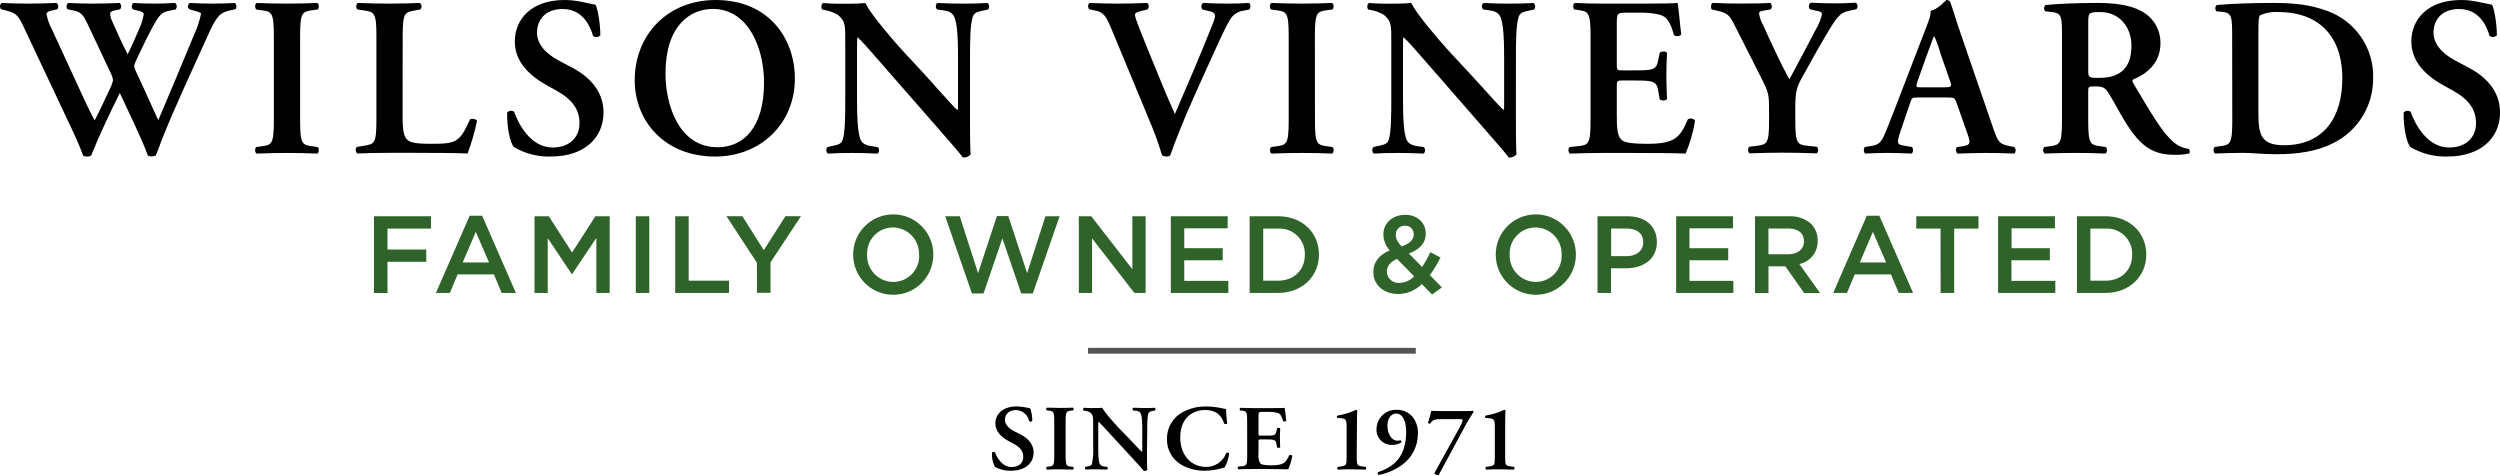
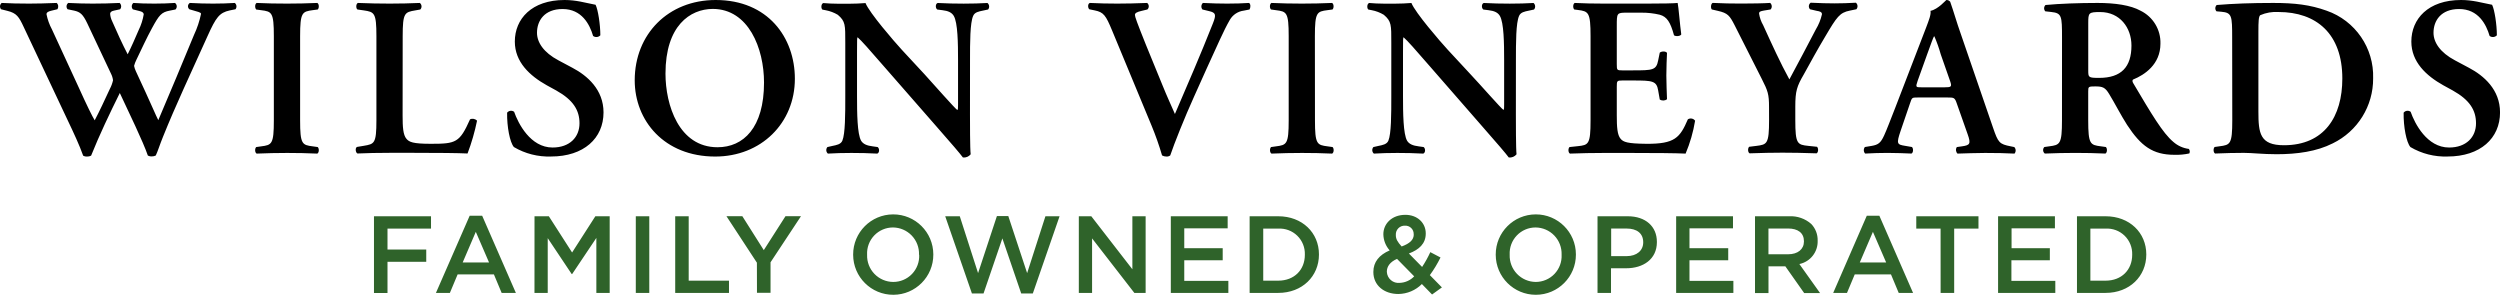
- <svg xmlns="http://www.w3.org/2000/svg" id="Layer_1" data-name="Layer 1" viewBox="0 0 645.17 122.61">
+ <svg xmlns="http://www.w3.org/2000/svg" id="Layer_1" data-name="Layer 1" viewBox="0 0 645.17 75.99">
  <defs>
-     <style>.cls-1{fill:#2f632a}.cls-2{fill:none;stroke:#545452;stroke-miterlimit:10;stroke-width:1.5px}</style>
+     <style>.cls-1{fill:#2f632a}</style>
  </defs>
  <path d="M59.29 2.69c-2.69.58-3.56 1.81-5.72 6.6-4.44 9.87-8.23 17.86-11.5 26-.88 2.16-1.34 3.74-1.87 4.84a2.06 2.06 0 0 1-1 .23 1.87 1.87 0 0 1-1.05-.23C36.93 36.55 33.25 29 30.92 24c-2.63 5.31-5.2 10.68-7.41 16.17a2.05 2.05 0 0 1-1 .23 1.87 1.87 0 0 1-1.05-.23c-.93-2.63-2.39-5.78-4.09-9.34L6.11 6.95C4.88 4.32 4.3 3.39 1.9 2.8L.27 2.39A1.14 1.14 0 0 1 .44.76C2.54.88 5 .93 7.51.93c2.1 0 4.32-.06 7.12-.17a1.25 1.25 0 0 1 .17 1.63l-1.46.35c-.76.17-1.34.41-1.34.93a14 14 0 0 0 1.4 3.91l6.95 15.06c2 4.44 3.5 7.47 4.09 8.41 1.23-2.34 2.51-5.08 3.91-8.11a8.9 8.9 0 0 0 .82-2.22 5.3 5.3 0 0 0-.53-1.72L22.51 6c-1.11-2.32-1.81-2.91-3.38-3.26l-1.69-.35a1.13 1.13 0 0 1 .17-1.63c2.39.12 4.32.17 6.31.17 2.34 0 4.61-.06 6.95-.17A1.18 1.18 0 0 1 31 2.39l-1.58.35c-.64.12-1 .41-1 .82a5.23 5.23 0 0 0 .53 1.93c1.28 2.92 2.63 5.9 4 8.52 1-2 1.93-4.14 2.86-6.3a14.57 14.57 0 0 0 1.28-4c0-.41-.35-.7-1.17-.88l-1.63-.41a1.17 1.17 0 0 1 .13-1.66c1.58.12 3.21.17 5.43.17 2 0 3.44-.06 5.31-.17a1.11 1.11 0 0 1 .12 1.69l-1.46.29c-2.16.41-2.74 1.11-4.61 4.55-1.28 2.33-2.74 5.49-4 8.11a8.1 8.1 0 0 0-.61 1.6 6 6 0 0 0 .47 1.4l2.51 5.43c1.23 2.63 2.74 6.19 3.27 7.18C43.82 24.11 47 16.4 50.07 9a24.26 24.26 0 0 0 1.81-5.43c0-.41-1.05-.58-2-.88l-1-.29A1 1 0 0 1 49 .76c2.16.12 4 .17 6 .17s3.79-.06 5.6-.17a1.17 1.17 0 0 1 .17 1.63zM77.45 31.06c0 6.19.53 6.36 3.27 6.71l1.28.18c.41.41.35 1.46-.12 1.69-2.57-.12-5.2-.17-7.76-.17s-5.31.06-7.88.17c-.47-.23-.53-1.28-.12-1.69l1.28-.18c2.74-.35 3.27-.53 3.27-6.71V9.34c0-6.19-.53-6.36-3.27-6.71l-1.28-.17c-.4-.46-.35-1.46.12-1.7q3.85.18 7.88.17c2.57 0 5.2-.06 7.76-.17.47.23.53 1.28.12 1.69l-1.28.17c-2.72.38-3.27.53-3.27 6.72zM103.9 29.83c0 2.92.12 5 1 6 .7.82 1.63 1.28 6.3 1.28 6.48 0 7.41-.29 10.1-6.31a1.56 1.56 0 0 1 1.81.35 55.18 55.18 0 0 1-2.45 8.46c-2.45-.12-7.47-.17-14-.17h-6.07c-3 0-5.9.06-8.35.17-.47-.23-.64-1.4-.12-1.69l1.75-.29c2.74-.47 3.27-.53 3.27-6.6V9.34c0-6.07-.53-6.25-3.27-6.66l-1.63-.23c-.41-.29-.41-1.46.12-1.69 2.92.12 5.55.17 8.23.17s5.2-.06 7.76-.17a1.15 1.15 0 0 1 .12 1.69l-1.28.23c-2.74.47-3.27.58-3.27 6.66zM132.62 37.95c-1.05-1.23-1.81-5.25-1.75-8.87a1.3 1.3 0 0 1 1.81-.23c1.05 3 4.2 9.22 9.92 9.22 4.44 0 6.95-2.69 6.95-6.25 0-3.33-1.58-6-6-8.47L141.09 22c-4.38-2.45-8.23-6-8.23-11.27C132.86 4.9 137.18 0 145.7 0c3 0 5.25.7 8 1.23.64 1.28 1.23 5.14 1.23 7.88a1.41 1.41 0 0 1-1.87.17c-.88-3-2.92-6.95-7.88-6.95-4.67 0-6.6 3-6.6 6.13 0 2.45 1.69 5.08 5.55 7.12l3.62 1.93c3.79 2 8 5.6 8 11.5 0 6.66-5.08 11.38-13.54 11.38a17.64 17.64 0 0 1-9.59-2.44zM205.13 20.32c0 11.5-8.76 20.08-20.55 20.08-13.19 0-20.78-9.28-20.78-19.67C163.8 8.82 172.44 0 184.7 0c13.48 0 20.43 9.69 20.43 20.32zM171.74 19c0 8.06 3.44 19 13.43 19 6.66 0 12-5 12-16.7 0-8.82-4-19-13.25-19-5.82.04-12.18 4.3-12.18 16.7zM250.32 29.54c0 1.75 0 8.93.18 10.28a2.23 2.23 0 0 1-2 .82c-.93-1.23-2.63-3.21-6.83-8L228 17c-3.74-4.32-5.66-6.48-6.66-7.36-.17 0-.17.64-.17 3.74v11.43c0 4.38.06 9.75 1.05 11.5.53.88 1.52 1.28 3 1.46l1.28.18c.53.41.47 1.52-.12 1.69-2.16-.12-4.44-.17-6.66-.17-2.45 0-4 .06-6.07.17a1.2 1.2 0 0 1-.12-1.69l1.28-.29c1.11-.23 2.16-.41 2.57-1.34.76-1.81.76-6.89.76-11.5V11c0-4.55.06-5.49-1.93-7.18a9.42 9.42 0 0 0-3.09-1.17l-.88-.17c-.41-.35-.35-1.52.23-1.69 2.22.23 5.43.17 6.89.17 1.23 0 2.63-.06 4-.17 1 2.51 7.36 9.87 9.4 12.09l5.84 6.3c2.45 2.69 7.88 8.87 8.46 9.22.18-.18.18-.47.18-1.4V15.59c0-4.38-.06-9.75-1.11-11.5-.53-.88-1.46-1.29-2.92-1.46l-1.34-.17c-.53-.41-.47-1.52.12-1.69 2.28.12 4.44.17 6.71.17 2.51 0 4-.06 6.13-.17a1.2 1.2 0 0 1 .17 1.68l-1.34.29c-1.11.23-2.1.41-2.51 1.34-.82 1.81-.82 6.89-.82 11.5zM308.12 25c-2.4 5.3-5.12 12.13-6.12 15.11a1.44 1.44 0 0 1-1 .29 2.24 2.24 0 0 1-1.11-.29 75.08 75.08 0 0 0-2.69-7.65L287 7.88c-1.63-3.91-2.16-4.73-4.5-5.2l-1.4-.29c-.41-.41-.41-1.46.17-1.63 2.28.12 4.79.17 7.06.17 2.63 0 4.61-.06 7.71-.17a1.11 1.11 0 0 1 .06 1.69l-1.46.35c-1.28.29-1.75.58-1.75 1.05s.47 1.81 2.86 7.77L300 22c1.05 2.63 2.63 6.07 3.21 7.42 3.16-7.35 6.66-15.42 9.79-23.35.93-2.34.76-2.8-1-3.21l-1.69-.41a1.25 1.25 0 0 1 .12-1.69c2.39.12 4.38.17 6.25.17 2.1 0 4-.06 5.66-.17.47.29.41 1.23.12 1.69l-1.46.29a4.84 4.84 0 0 0-3.62 2.39c-1.63 2.8-3.27 6.71-6 12.61zM339.35 31.06c0 6.19.53 6.36 3.27 6.71l1.28.18c.41.41.35 1.46-.12 1.69-2.57-.12-5.2-.17-7.76-.17s-5.31.06-7.88.17c-.47-.23-.53-1.28-.12-1.69l1.28-.18c2.74-.35 3.27-.53 3.27-6.71V9.34c0-6.19-.53-6.36-3.27-6.71l-1.3-.18c-.41-.41-.35-1.46.12-1.69q3.88.17 7.88.17c2.57 0 5.2-.06 7.76-.17.47.23.53 1.28.12 1.69l-1.28.17c-2.74.35-3.27.53-3.27 6.71zM391.2 29.54c0 1.75 0 8.93.17 10.28a2.23 2.23 0 0 1-2 .82c-.93-1.23-2.63-3.21-6.83-8L368.9 17c-3.74-4.32-5.66-6.48-6.66-7.36-.17 0-.17.64-.17 3.74v11.43c0 4.38.06 9.75 1.05 11.5.53.88 1.52 1.28 3 1.46l1.28.18c.53.41.47 1.52-.12 1.69-2.16-.12-4.44-.17-6.66-.17-2.45 0-4 .06-6.07.17a1.2 1.2 0 0 1-.12-1.69l1.29-.29c1.11-.23 2.16-.41 2.57-1.34.76-1.81.76-6.89.76-11.5V11c0-4.55.06-5.49-1.93-7.18A9.42 9.42 0 0 0 354 2.63l-.88-.17c-.41-.35-.35-1.52.23-1.69 2.22.23 5.43.17 6.89.17 1.23 0 2.63-.06 4-.17 1 2.51 7.36 9.87 9.4 12.09l5.84 6.3C382 21.83 387.4 28 388 28.37c.17-.18.17-.47.17-1.4V15.59c0-4.38-.06-9.75-1.11-11.5-.53-.88-1.46-1.29-2.92-1.46l-1.34-.17c-.53-.41-.47-1.52.12-1.69 2.28.12 4.44.17 6.71.17 2.51 0 4-.06 6.13-.17a1.2 1.2 0 0 1 .12 1.69l-1.34.29c-1.11.23-2.1.41-2.51 1.34-.82 1.81-.82 6.89-.82 11.5zM410.47 9.34c0-6.19-.53-6.42-3.27-6.77l-.93-.12c-.41-.41-.35-1.46.12-1.69 2.22.12 5 .17 7.53.17h11.15c3.74 0 7.12-.06 7.88-.17.23 1 .58 5.61.93 8.12-.23.47-1.4.58-1.87.23-.93-3.39-1.81-4.79-3.68-5.31a19.71 19.71 0 0 0-4.67-.53h-3.91c-2.51 0-2.51.12-2.51 3.44v9.87c0 1.52.06 1.58 1.4 1.58h2.8c5.08 0 6-.06 6.48-2.57l.41-2c.47-.41 1.58-.41 1.87.06-.06 1.58-.17 3.68-.17 5.84s.12 4.26.17 6.13a1.66 1.66 0 0 1-1.87.06l-.41-2.34c-.41-2.45-1.4-2.57-6.48-2.57h-2.8c-1.34 0-1.4.12-1.4 1.58v7.41c0 3 .12 5.08 1 6.07.7.82 1.69 1.23 6.6 1.28 7.41.06 8.7-1.58 10.74-6.31a1.38 1.38 0 0 1 1.87.35 37.4 37.4 0 0 1-2.45 8.49c-2.57-.12-7.59-.17-14.42-.17h-6.66c-2.57 0-6.13.06-8.76.17-.47-.23-.53-1.28-.12-1.69l2.16-.23c2.74-.29 3.27-.47 3.27-6.66zM456.53 27.61c0-3.27-.29-4.14-1.87-7.24l-7-13.84c-1.29-2.51-1.75-3.15-4.38-3.74l-1.52-.35c-.35-.41-.23-1.52.23-1.69q3.76.18 7.36.17c2.57 0 6.13-.06 7.47-.17a1.19 1.19 0 0 1 .12 1.69l-1.75.29c-.93.17-1.23.29-1.23.76a8.42 8.42 0 0 0 1.05 3c2.28 5 4.44 9.75 6.77 14 2.39-4.44 4.55-8.52 6.83-12.9a13.09 13.09 0 0 0 1.58-3.91c0-.58-.53-.76-1.34-.88l-1.75-.41a1.15 1.15 0 0 1 .17-1.69c2.57.12 4.38.17 6.13.17s3.68-.06 5.55-.17a1.19 1.19 0 0 1 .12 1.69l-1.69.35c-2.63.53-3.33 1.58-6.36 6.71-2 3.33-3.74 6.54-5.55 9.81-1.75 3-2.16 4.26-2.16 8.23v3.5c0 6.19.53 6.36 3.39 6.66l2.22.23c.41.41.35 1.46-.12 1.69-3.62-.12-6.25-.17-8.82-.17s-5.31.06-8.46.17c-.47-.23-.53-1.28-.12-1.69l1.87-.23c2.74-.35 3.27-.47 3.27-6.66zM494.89 25.16c-1.52 0-1.46 0-2 1.58l-2.39 7c-1.17 3.45-.93 3.56 1.23 3.91l1.69.29c.41.41.35 1.46-.12 1.69-1.87-.12-3.79-.12-6.19-.17-1.93 0-3.74.06-5.78.17a1.31 1.31 0 0 1-.06-1.69l1.75-.29c1.69-.29 2.33-.76 3.21-2.69.7-1.52 1.63-4 2.86-7.12l8-20.78c.7-1.87 1.28-3.27 1.11-4.26 2-.41 4-2.8 4.09-2.8a1.17 1.17 0 0 1 1 .47c.93 2.63 1.69 5.37 2.63 8l8.41 24.46c1.34 3.91 1.63 4.26 4.61 4.84l.88.18a1.26 1.26 0 0 1 .06 1.69c-2.39-.12-4.55-.17-7.59-.17-2.51 0-5.08.12-7.12.17a1.33 1.33 0 0 1-.17-1.69l1.28-.18c2.1-.29 2.39-.64 1.52-3.09l-2.8-7.94c-.53-1.58-.76-1.58-2.39-1.58zm7-2.63c1.63 0 1.87-.12 1.4-1.52l-2.45-7a35.88 35.88 0 0 0-1.63-4.61h-.12c-.23.41-.76 1.87-1.75 4.61l-2.45 6.83c-.58 1.69-.47 1.69.93 1.69zM532.14 9.69c0-5.6-.06-6.31-2.8-6.6l-1.52-.17a1.18 1.18 0 0 1 .06-1.63c3.68-.35 8.64-.53 13.43-.53 4.55 0 8.52.58 11.09 2a9.16 9.16 0 0 1 5.14 8.52c0 5.37-4.15 8.06-7 9.22-.35.17-.23.64 0 1 4.67 7.88 7.59 12.84 10.33 15.12a7.47 7.47 0 0 0 4 1.81 1.06 1.06 0 0 1 .12 1.17 15.85 15.85 0 0 1-3.85.35c-5.6 0-8.64-2.28-12.2-7.71-1.58-2.45-3.21-5.66-4.61-7.94-1.05-1.75-1.69-2-3.62-2-1.75 0-1.81.06-1.81 1.28v7.47c0 6.19.53 6.36 3.27 6.71l1.29.18c.41.41.35 1.46-.12 1.69-2.57-.12-5.2-.17-7.76-.17s-5.2.06-7.88.17a1.14 1.14 0 0 1-.12-1.69l1.28-.18c2.74-.35 3.27-.53 3.27-6.71zm6.77 8.41c0 1.87 0 2 2.8 2 5.72 0 8.35-2.8 8.35-8.35 0-4.61-3-8.64-8.06-8.64-3 0-3.09.18-3.09 2.86zM576.05 9.69c0-5.6-.06-6.42-2.8-6.66L572 2.92a1.18 1.18 0 0 1 .06-1.63c4.2-.35 8.87-.53 14.59-.53 5.55 0 9.52.47 13.78 2a17.87 17.87 0 0 1 12 17.46A18.51 18.51 0 0 1 602 37c-4.15 2.1-9.17 2.8-14.48 2.8-3.56 0-6.3-.35-8.46-.35s-4.85.06-7.41.17c-.47-.23-.53-1.28-.12-1.69l1.28-.18c2.74-.35 3.27-.53 3.27-6.71zm6.77 19.09c0 5.66.41 8.7 6.6 8.7 10.39 0 15.06-7.36 15.06-17.22 0-11.56-6.71-17.16-16.46-17.16a10.2 10.2 0 0 0-4.73.82c-.41.35-.47 1.58-.47 4.32zM622.05 37.95c-1.05-1.23-1.81-5.25-1.75-8.87a1.3 1.3 0 0 1 1.81-.23c1.05 3 4.2 9.22 9.92 9.22 4.44 0 6.95-2.69 6.95-6.25 0-3.33-1.58-6-6-8.47L630.52 22c-4.38-2.45-8.23-6-8.23-11.27C622.29 4.9 626.61 0 635.13 0c3 0 5.25.7 8 1.23.64 1.28 1.23 5.14 1.23 7.88a1.41 1.41 0 0 1-1.87.17c-.88-3-2.92-6.95-7.88-6.95-4.67 0-6.6 3-6.6 6.13 0 2.45 1.69 5.08 5.55 7.12l3.62 1.93c3.79 2 8 5.6 8 11.5 0 6.66-5.08 11.38-13.54 11.38a17.65 17.65 0 0 1-9.59-2.44z" />
  <path class="cls-1" d="M96.51 55.81h14.72V59H100v5.4h10v3.16h-10v8.05h-3.49zM121.21 55.67h3.22l8.7 19.92h-3.67l-2-4.78h-9.36l-2 4.78h-3.6zm5 12.07l-3.42-7.91-3.39 7.91zM137.94 55.81h3.7l6 9.35 6-9.35h3.7v19.78h-3.44V61.4l-6.25 9.33h-.11l-6.19-9.27v14.13h-3.42zM164.08 55.81h3.48v19.78h-3.48zM174.25 55.81h3.48v16.62h10.4v3.17h-13.88zM195.33 67.79l-7.86-12h4.1l5.54 8.76 5.6-8.76h4l-7.86 11.9v7.88h-3.5zM220.17 65.76v-.06a10.34 10.34 0 0 1 20.69-.06v.06a10.34 10.34 0 0 1-20.69.06zm17 0v-.06a6.78 6.78 0 0 0-6.73-7 6.68 6.68 0 0 0-6.67 7v.06a6.78 6.78 0 0 0 6.73 7 6.68 6.68 0 0 0 6.71-7zM243.93 55.81h3.76l4.72 14.67 4.86-14.72h2.94l4.86 14.72 4.72-14.67h3.65l-6.9 19.92h-3l-4.86-14.21-4.86 14.21h-3zM278.41 55.81h3.22l10.6 13.68V55.81h3.42v19.78h-2.91l-10.91-14.07v14.07h-3.42zM302.15 55.81h14.67v3.11h-11.2v5.14h9.92v3.11h-9.92v5.31H317v3.11h-14.85zM322.49 55.81h7.38c6.22 0 10.51 4.27 10.51 9.83v.06c0 5.57-4.29 9.89-10.51 9.89h-7.38zm7.38 16.62c4.15 0 6.87-2.8 6.87-6.67v-.06a6.49 6.49 0 0 0-6.87-6.7H326v13.43zM366.94 73.3a8.7 8.7 0 0 1-6.08 2.57c-3.67 0-6.44-2.23-6.44-5.65v-.06c0-2.54 1.5-4.38 4.21-5.54A6.42 6.42 0 0 1 357 60.5v-.06c0-2.66 2.15-5 5.68-5 3.14 0 5.26 2.12 5.26 4.78v.06c0 2.6-1.72 4.15-4.35 5.14l3.41 3.47a28.58 28.58 0 0 0 2.12-3.82l2.63 1.38A31.2 31.2 0 0 1 369 71l3.11 3.17-2.54 1.83zm-2-2l-4.41-4.49c-1.84.79-2.63 2-2.63 3.28v.06a3 3 0 0 0 3.33 2.85 5.45 5.45 0 0 0 3.77-1.73zm-.11-10.77v-.06a2.14 2.14 0 0 0-2.26-2.23 2.25 2.25 0 0 0-2.35 2.37v.06c0 1 .4 1.72 1.5 2.94 2.06-.76 3.13-1.7 3.13-3.11zM386 65.76v-.06a10.34 10.34 0 0 1 20.69-.06v.06a10.34 10.34 0 0 1-20.69.06zm17 0v-.06a6.78 6.78 0 0 0-6.73-7 6.68 6.68 0 0 0-6.67 7v.06a6.78 6.78 0 0 0 6.73 7 6.68 6.68 0 0 0 6.67-7zM412.27 55.81h7.8c4.61 0 7.52 2.63 7.52 6.61v.06c0 4.44-3.56 6.75-7.91 6.75h-3.93v6.36h-3.48zm7.52 10.29c2.63 0 4.27-1.47 4.27-3.53v-.06c0-2.32-1.67-3.53-4.27-3.53h-4v7.12zM432.56 55.81h14.67v3.11H436v5.14h10v3.11h-10v5.31h11.33v3.11h-14.77zM452.91 55.81h8.82a8 8 0 0 1 5.71 2 6 6 0 0 1 1.64 4.27v.06a5.94 5.94 0 0 1-4.72 6l5.34 7.49h-4.1l-4.86-6.9h-4.35v6.9h-3.48zm8.56 9.81c2.49 0 4.07-1.3 4.07-3.31v-.06c0-2.12-1.53-3.28-4.1-3.28h-5.06v6.64zM481.76 55.67H485l8.7 19.92H490l-2-4.78h-9.35l-2 4.78h-3.56zm5 12.07l-3.42-7.91-3.39 7.91zM500.8 59h-6.27v-3.19h16.05V59h-6.27v16.59h-3.5zM515.64 55.81h14.67v3.11h-11.19v5.14H529v3.11h-9.92v5.31h11.33v3.11h-14.77zM536 55.81h7.38c6.22 0 10.51 4.27 10.51 9.83v.06c0 5.57-4.3 9.89-10.51 9.89H536zm7.38 16.62c4.15 0 6.87-2.8 6.87-6.67v-.06a6.49 6.49 0 0 0-6.89-6.7h-3.9v13.43z" />
-   <path d="M256.76 120.49a6.85 6.85 0 0 1-.76-3.65.58.58 0 0 1 .78-.1c.45 1.22 1.81 3.79 4.29 3.79 1.92 0 3-1.1 3-2.57s-.68-2.47-2.57-3.48l-1.08-.58c-1.89-1-3.55-2.47-3.55-4.63 0-2.38 1.87-4.39 5.55-4.39a17.55 17.55 0 0 1 3.45.5 9.62 9.62 0 0 1 .53 3.24.63.63 0 0 1-.81.07 3.52 3.52 0 0 0-3.4-2.86c-2 0-2.85 1.25-2.85 2.52 0 1 .73 2.09 2.39 2.93l1.56.79c1.64.82 3.45 2.3 3.45 4.73 0 2.74-2.19 4.68-5.85 4.68a7.9 7.9 0 0 1-4.13-.99zM275 117.66c0 2.54.23 2.62 1.41 2.76l.55.07a.5.5 0 0 1-.05.7c-1.11 0-2.24-.07-3.35-.07s-2.29 0-3.4.07a.5.5 0 0 1-.05-.7l.55-.07c1.18-.14 1.41-.22 1.41-2.76v-8.93c0-2.55-.23-2.62-1.41-2.76l-.55-.07a.49.49 0 0 1 .05-.7q1.66.07 3.4.07c1.11 0 2.24 0 3.35-.07a.49.49 0 0 1 .05.7l-.55.07c-1.18.14-1.41.22-1.41 2.76zM296 117c0 .72 0 3.67.08 4.22a1 1 0 0 1-.86.34c-.4-.5-1.13-1.32-2.95-3.29l-5.9-6.41c-1.61-1.78-2.44-2.66-2.87-3-.08 0-.08.26-.08 1.54v4.68c0 1.8 0 4 .45 4.73a1.61 1.61 0 0 0 1.29.6l.55.07c.23.17.2.62-.05.7-.93 0-1.92-.07-2.87-.07s-1.74 0-2.62.07a.48.48 0 0 1-.05-.7l.55-.12c.48-.1.93-.17 1.11-.55a17.91 17.91 0 0 0 .33-4.73v-5.68c0-1.87 0-2.26-.83-3a4.21 4.21 0 0 0-1.28-.4l-.38-.07c-.18-.14-.15-.62.1-.7 1 .1 2.34.07 3 .07s1.13 0 1.74-.07c.43 1 3.18 4.06 4.06 5l2.52 2.59c1.06 1.1 3.4 3.65 3.66 3.79.08-.07.08-.19.08-.58v-4.73c0-1.8 0-4-.48-4.73a1.56 1.56 0 0 0-1.3-.57l-.58-.07c-.23-.17-.2-.62.05-.7 1 0 1.92.07 2.9.07s1.74 0 2.65-.07a.48.48 0 0 1 .05.7l-.58.12c-.48.1-.91.17-1.08.55-.35.74-.35 2.83-.35 4.73zM316.71 109.31a.67.67 0 0 1-.81 0c-.43-1.51-1.56-3.5-4.89-3.5s-6.43 2.16-6.43 7.08c0 5.11 3.35 7.61 6.6 7.61a5.47 5.47 0 0 0 5.27-3.58.52.52 0 0 1 .76.1 9 9 0 0 1-1.21 3.65c-.3 0-.6.14-.88.22a15.71 15.71 0 0 1-3.93.58 11.92 11.92 0 0 1-6.45-1.61 7.47 7.47 0 0 1-3.58-6.6 7.71 7.71 0 0 1 3.18-6.36 12.1 12.1 0 0 1 7-2 20.37 20.37 0 0 1 4.36.53c.3.07.48.1.71.14 0 .55.05 1.96.3 3.74zM321.85 108.73c0-2.55-.23-2.64-1.41-2.78h-.4a.49.49 0 0 1 .05-.7c1 0 2.14.07 3.25.07h4.81c1.61 0 3.07 0 3.4-.07.1.41.25 2.3.4 3.34-.1.19-.61.24-.81.1-.4-1.39-.78-2-1.59-2.18a8.9 8.9 0 0 0-2-.22h-1.69c-1.08 0-1.08 0-1.08 1.42v4.06c0 .62 0 .65.6.65h1.21c2.19 0 2.57 0 2.8-1.06l.18-.82c.2-.17.68-.17.81 0 0 .65-.08 1.51-.08 2.4s.05 1.75.08 2.52a.75.75 0 0 1-.81 0l-.18-1c-.18-1-.6-1.06-2.8-1.06h-1.21c-.58 0-.6 0-.6.65v3a4.09 4.09 0 0 0 .43 2.5c.3.34.73.5 2.85.53 3.2 0 3.76-.65 4.64-2.59a.62.62 0 0 1 .81.14 14.8 14.8 0 0 1-1.06 3.48c-1.11 0-3.28-.07-6.23-.07h-2.87c-1.11 0-2.65 0-3.78.07a.5.5 0 0 1-.05-.7l.93-.1c1.19-.12 1.41-.19 1.41-2.74zM350.13 117.85c0 2.3.1 2.33 1.61 2.54l.68.1c.18.14.18.62 0 .7-1.18 0-2.37-.07-3.48-.07-1.29 0-2.45 0-3.66.07-.23-.07-.23-.55-.05-.7l.68-.1c1.51-.22 1.61-.24 1.61-2.54v-7.61c0-1.58-.08-2.16-1.21-2.28l-1.21-.12a.45.45 0 0 1 0-.58 18.18 18.18 0 0 0 4.89-1.51.3.3 0 0 1 .28.22c-.05.5-.08 1.94-.08 2.9zM360.48 105.76a5.2 5.2 0 0 1 4.11 1.87 6.65 6.65 0 0 1 1.31 4.61 9.79 9.79 0 0 1-4 7.68 14.62 14.62 0 0 1-6.12 2.64.52.52 0 0 1-.18-.72 12.33 12.33 0 0 0 3.58-1.75c2-1.49 3.61-3.86 3.71-8.26.08-2.76-.73-5.11-2.6-5.11-1.11 0-2.17 1-2.24 3s1 4 2.55 4a3.23 3.23 0 0 0 .83-.1.43.43 0 0 1 .2.55 4.22 4.22 0 0 1-2.39.65 3.89 3.89 0 0 1-4-4.25 5 5 0 0 1 5.24-4.81zM376.81 106.09c1.39 0 3 0 3.3-.07a.28.28 0 0 1 .18.29c-.6.91-1.41 2.18-2.47 4.15l-6.55 12.15c-.43 0-1.06-.14-1.08-.55l6.45-11.66a7.58 7.58 0 0 0 .83-2c0-.12-.15-.24-.58-.24h-5.12c-1.24 0-2.09.12-2.62 1.1-.18.12-.55.07-.63-.17.38-1.13.63-2.16.86-3.07.5 0 1.31.07 2.67.07zM388.43 117.85c0 2.3.1 2.33 1.61 2.54l.68.1c.18.14.18.62-.05.7-1.18 0-2.37-.07-3.48-.07-1.29 0-2.45 0-3.66.07-.23-.07-.23-.55-.05-.7l.68-.1c1.51-.22 1.61-.24 1.61-2.54v-7.61c0-1.58-.08-2.16-1.21-2.28l-1.21-.12a.45.45 0 0 1 0-.58 18.18 18.18 0 0 0 4.89-1.51.3.3 0 0 1 .28.22c-.05.5-.08 1.94-.08 2.9z" />
-   <path class="cls-2" d="M280.78 90.52h84.59" />
</svg>
